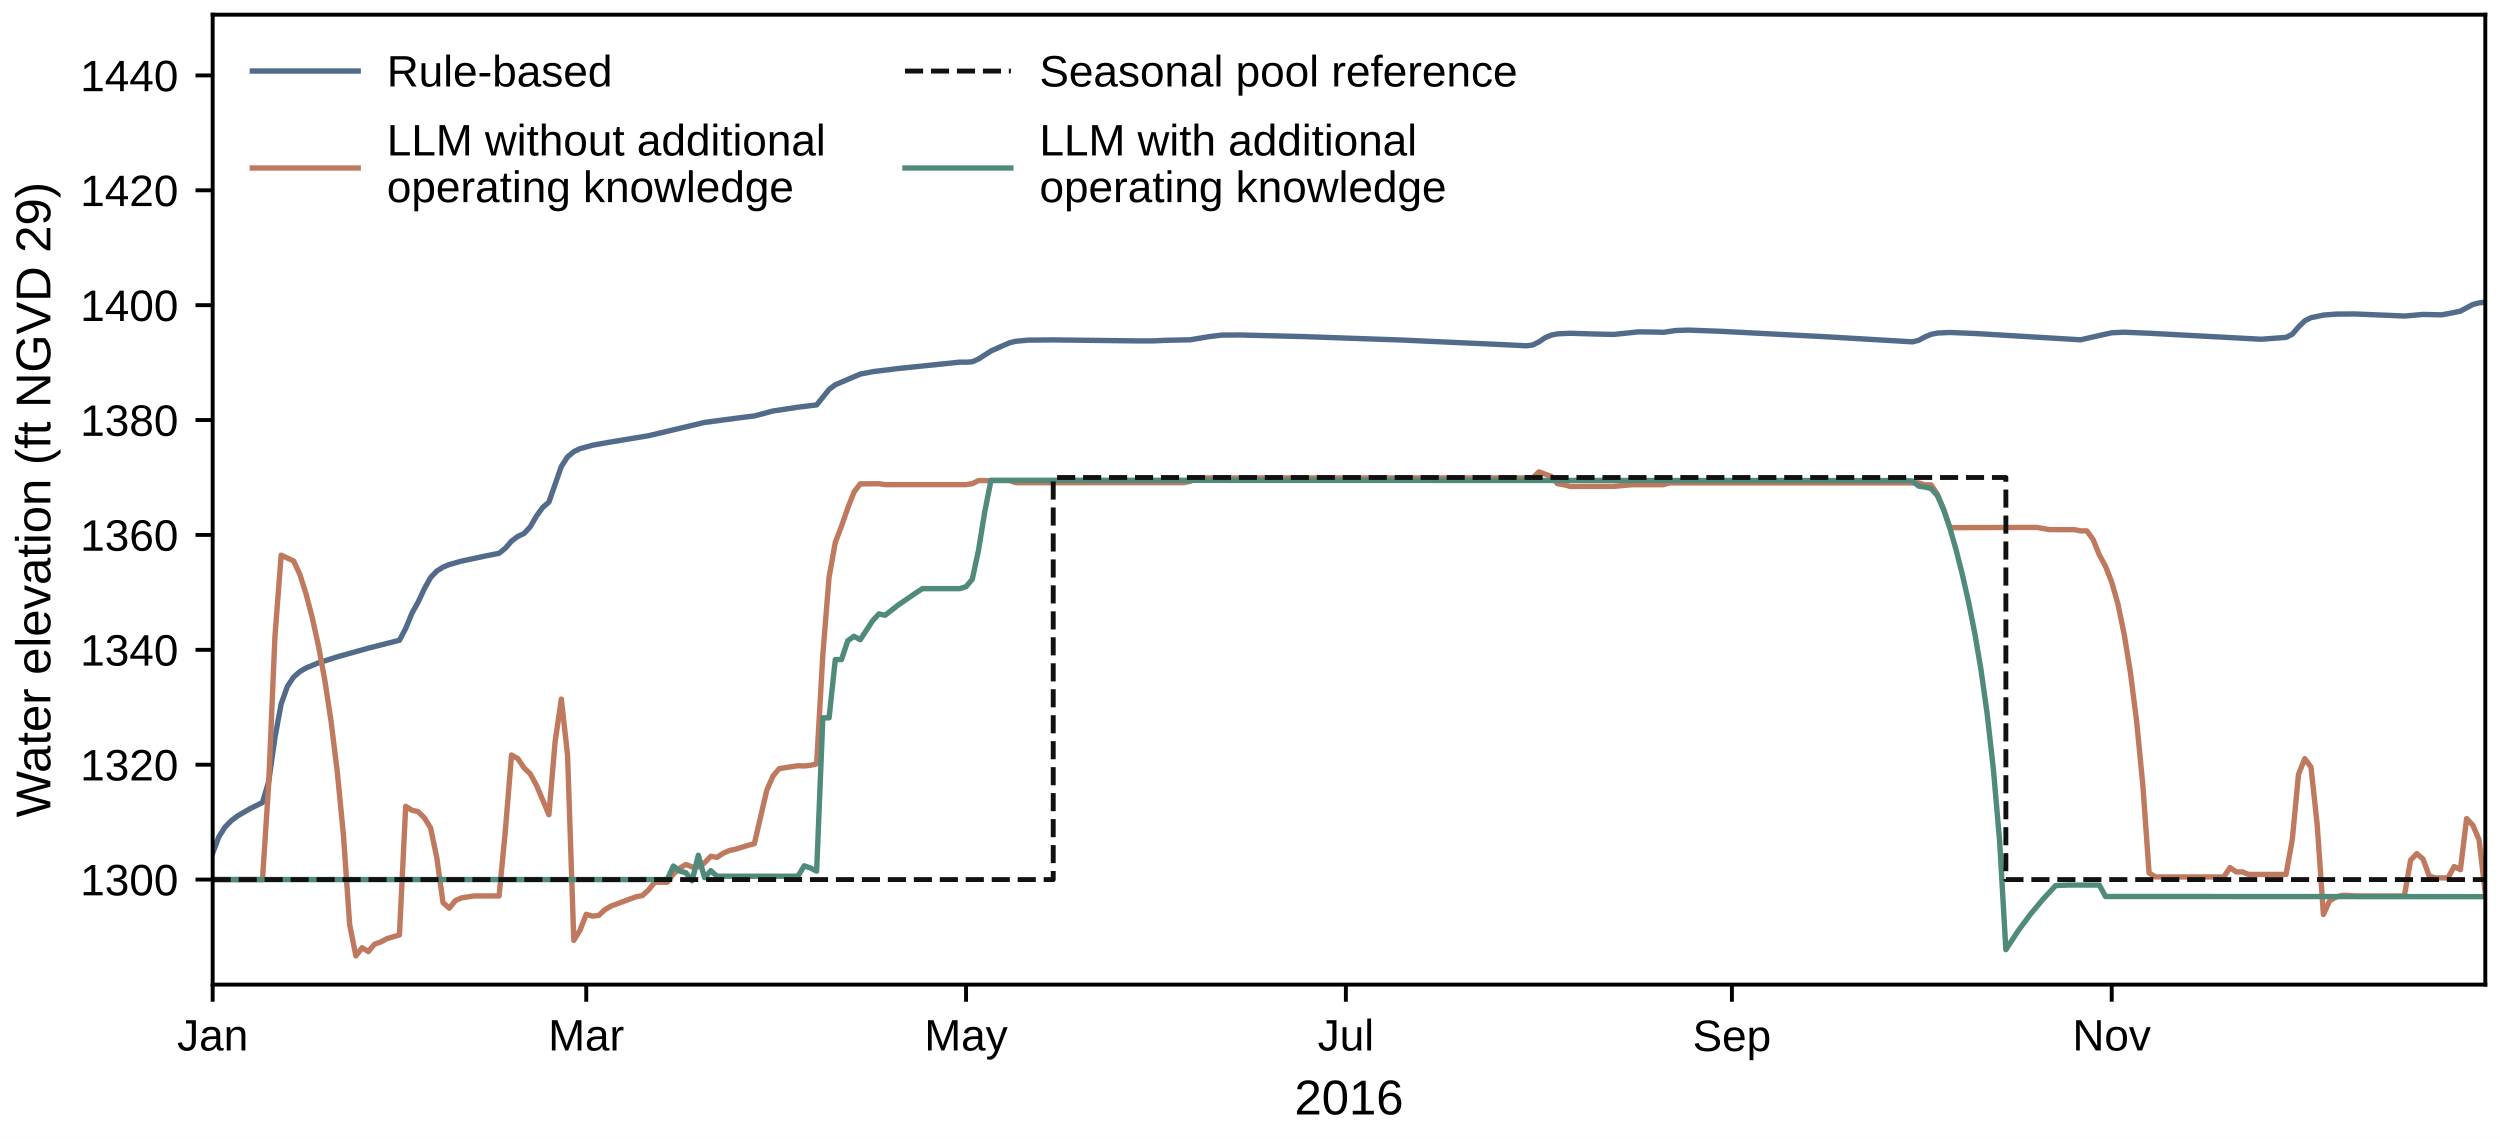
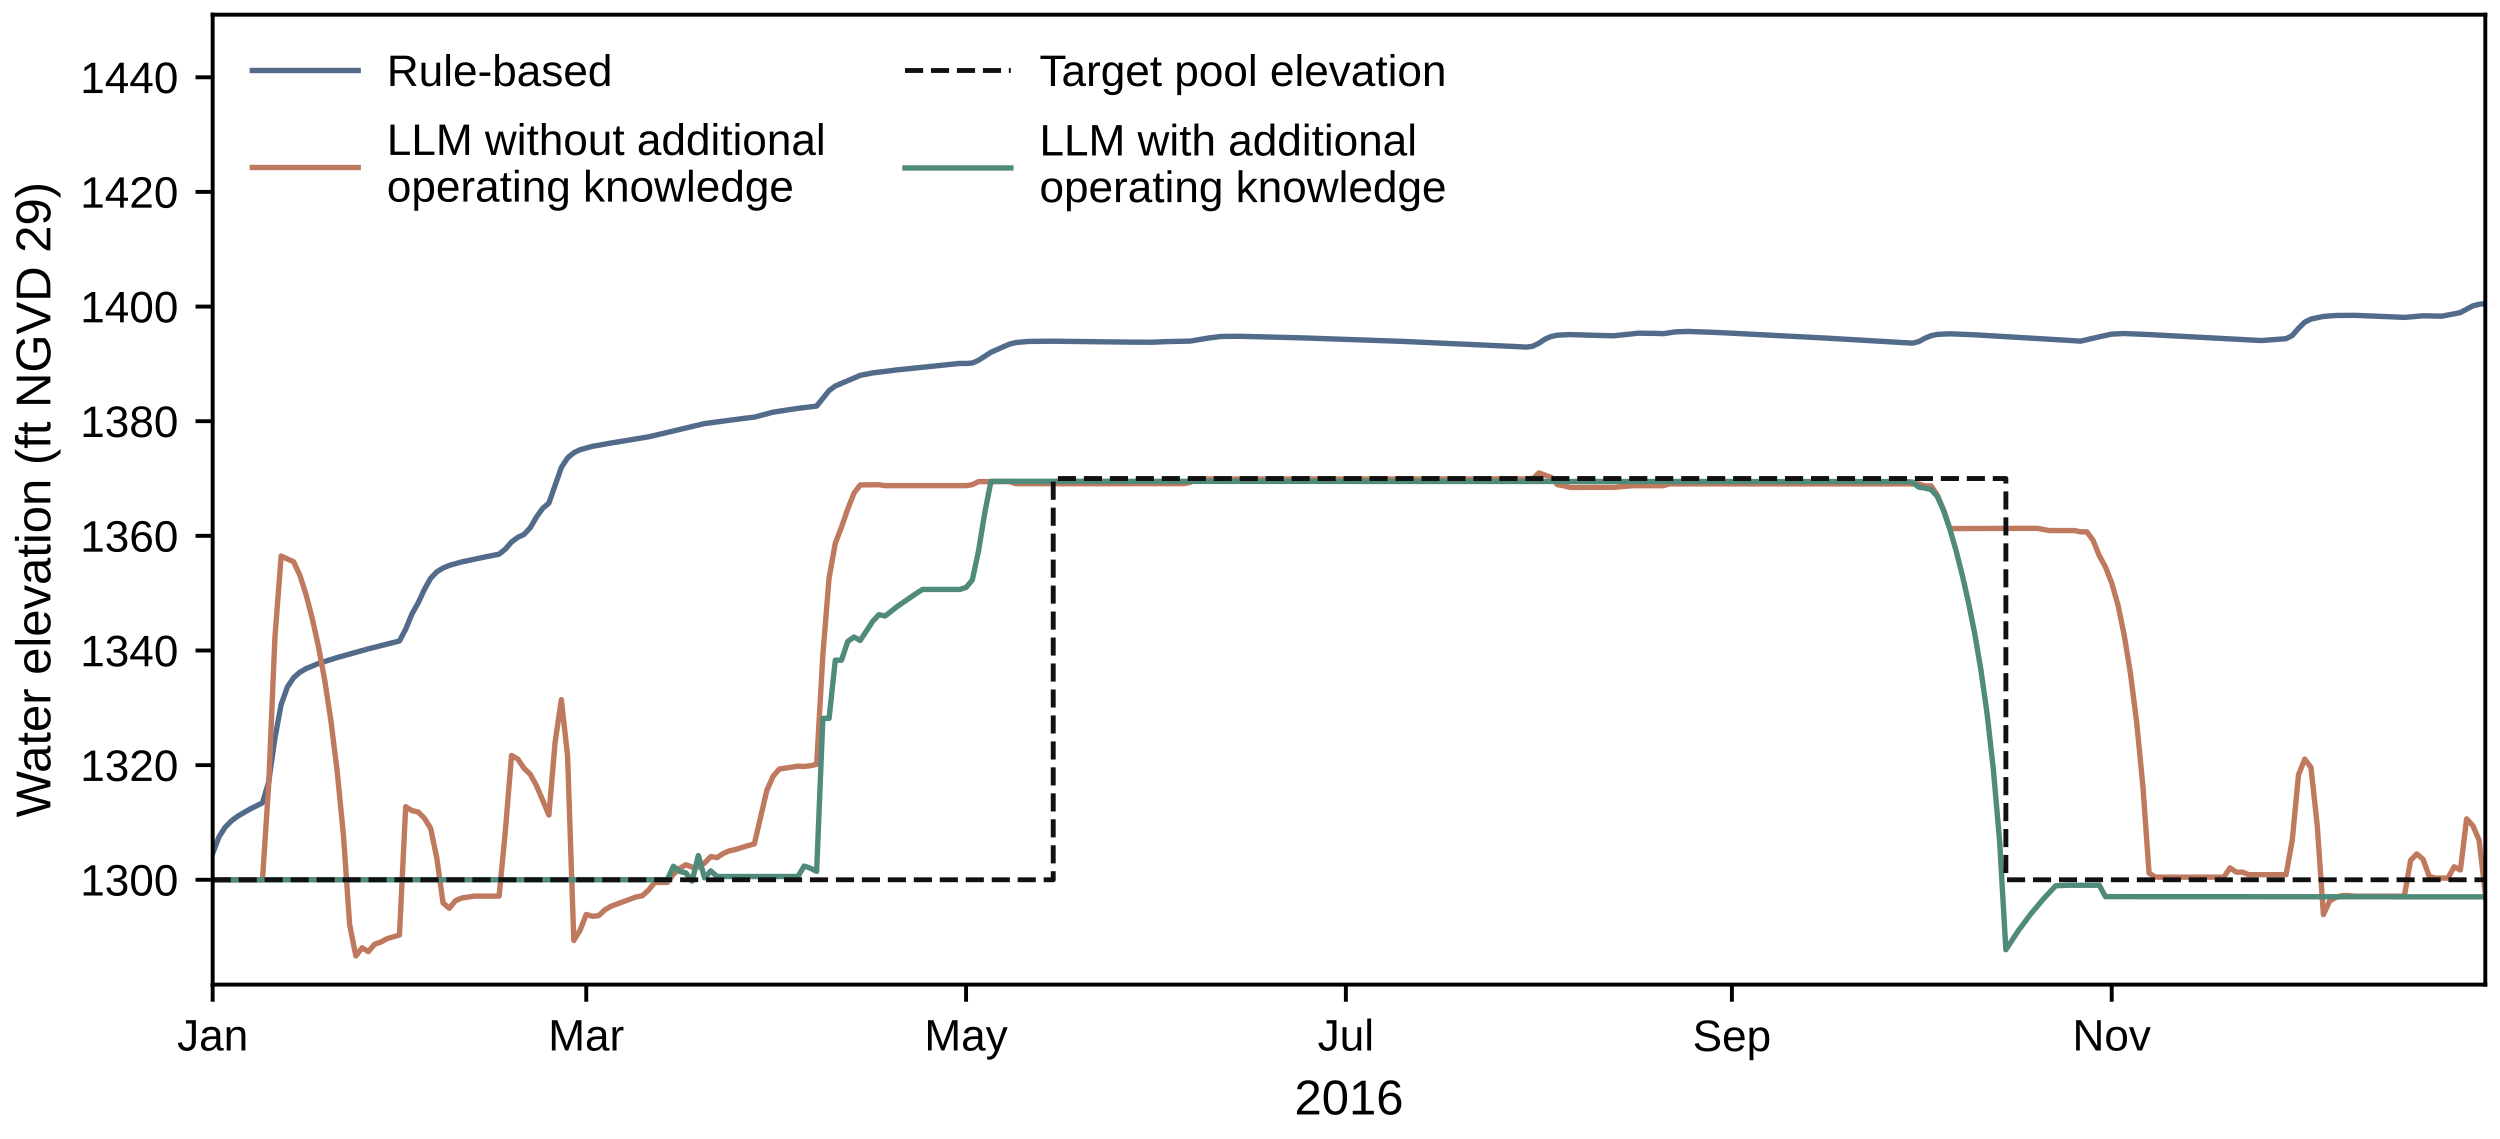
<svg xmlns="http://www.w3.org/2000/svg" xmlns:xlink="http://www.w3.org/1999/xlink" width="510.236pt" height="232.441pt" viewBox="0 0 510.236 232.441" version="1.1">
  <defs>
    <style type="text/css">*{stroke-linejoin: round; stroke-linecap: butt}</style>
  </defs>
  <g id="figure_1">
    <g id="patch_1">
      <path d="M 0 232.441 L 510.236 232.441 L 510.236 0 L 0 0 z " style="fill: #ffffff" />
    </g>
    <g id="axes_1">
      <g id="patch_2">
        <path d="M 43.404 200.955 L 507.236 200.955 L 507.236 3 L 43.404 3 z " style="fill: #ffffff" />
      </g>
      <g id="matplotlib.axis_1">
        <g id="xtick_1">
          <g id="line2d_1">
            <defs>
-               <path id="ma566f1e8f4" d="M 0 0 L 0 3.5 " style="stroke: #000000; stroke-width: 0.8" />
+               <path id="me690c11044" d="M 0 0 L 0 3.5 " style="stroke: #000000; stroke-width: 0.8" />
            </defs>
            <g>
-               <use xlink:href="#ma566f1e8f4" x="43.404" y="200.955" style="stroke: #000000; stroke-width: 0.8" />
+               <use xlink:href="#me690c11044" x="43.404" y="200.955" style="stroke: #000000; stroke-width: 0.8" />
            </g>
          </g>
          <g id="text_1">
            <text style="font-size: 9px; font-family: 'Arial'; text-anchor: middle" x="43.404" y="214.397" transform="rotate(-0 43.40399 214.397)">Jan</text>
          </g>
        </g>
        <g id="xtick_2">
          <g id="line2d_2">
            <g>
-               <use xlink:href="#ma566f1e8f4" x="119.65" y="200.955" style="stroke: #000000; stroke-width: 0.8" />
+               <use xlink:href="#me690c11044" x="119.65" y="200.955" style="stroke: #000000; stroke-width: 0.8" />
            </g>
          </g>
          <g id="text_2">
            <text style="font-size: 9px; font-family: 'Arial'; text-anchor: middle" x="119.65" y="214.397" transform="rotate(-0 119.6503 214.397)">Mar</text>
          </g>
        </g>
        <g id="xtick_3">
          <g id="line2d_3">
            <g>
-               <use xlink:href="#ma566f1e8f4" x="197.167" y="200.955" style="stroke: #000000; stroke-width: 0.8" />
+               <use xlink:href="#me690c11044" x="197.167" y="200.955" style="stroke: #000000; stroke-width: 0.8" />
            </g>
          </g>
          <g id="text_3">
            <text style="font-size: 9px; font-family: 'Arial'; text-anchor: middle" x="197.167" y="214.397" transform="rotate(-0 197.1675 214.397)">May</text>
          </g>
        </g>
        <g id="xtick_4">
          <g id="line2d_4">
            <g>
-               <use xlink:href="#ma566f1e8f4" x="274.685" y="200.955" style="stroke: #000000; stroke-width: 0.8" />
+               <use xlink:href="#me690c11044" x="274.685" y="200.955" style="stroke: #000000; stroke-width: 0.8" />
            </g>
          </g>
          <g id="text_4">
            <text style="font-size: 9px; font-family: 'Arial'; text-anchor: middle" x="274.685" y="214.397" transform="rotate(-0 274.6846 214.397)">Jul</text>
          </g>
        </g>
        <g id="xtick_5">
          <g id="line2d_5">
            <g>
-               <use xlink:href="#ma566f1e8f4" x="353.472" y="200.955" style="stroke: #000000; stroke-width: 0.8" />
+               <use xlink:href="#me690c11044" x="353.472" y="200.955" style="stroke: #000000; stroke-width: 0.8" />
            </g>
          </g>
          <g id="text_5">
            <text style="font-size: 9px; font-family: 'Arial'; text-anchor: middle" x="353.472" y="214.507" transform="rotate(-0 353.4725 214.5066)">Sep</text>
          </g>
        </g>
        <g id="xtick_6">
          <g id="line2d_6">
            <g>
-               <use xlink:href="#ma566f1e8f4" x="430.99" y="200.955" style="stroke: #000000; stroke-width: 0.8" />
+               <use xlink:href="#me690c11044" x="430.99" y="200.955" style="stroke: #000000; stroke-width: 0.8" />
            </g>
          </g>
          <g id="text_6">
            <text style="font-size: 9px; font-family: 'Arial'; text-anchor: middle" x="430.99" y="214.397" transform="rotate(-0 430.9896 214.397)">Nov</text>
          </g>
        </g>
        <g id="text_7">
          <text style="font-size: 10px; font-family: 'Arial'; text-anchor: middle" x="275.32" y="227.453" transform="rotate(-0 275.32 227.4532)">2016</text>
        </g>
      </g>
      <g id="matplotlib.axis_2">
        <g id="ytick_1">
          <g id="line2d_7">
            <defs>
-               <path id="m38d6925e47" d="M 0 0 L -3.5 0 " style="stroke: #000000; stroke-width: 0.8" />
+               <path id="mabaece034f" d="M 0 0 L -3.5 0 " style="stroke: #000000; stroke-width: 0.8" />
            </defs>
            <g>
-               <use xlink:href="#m38d6925e47" x="43.404" y="179.514" style="stroke: #000000; stroke-width: 0.8" />
+               <use xlink:href="#mabaece034f" x="43.404" y="179.557" style="stroke: #000000; stroke-width: 0.8" />
            </g>
          </g>
          <g id="text_8">
-             <text style="font-size: 9px; font-family: 'Arial'; text-anchor: end" x="36.404" y="182.735" transform="rotate(-0 36.40399 182.7345)">1300</text>
+             <text style="font-size: 9px; font-family: 'Arial'; text-anchor: end" x="36.404" y="182.778" transform="rotate(-0 36.40399 182.7781)">1300</text>
          </g>
        </g>
        <g id="ytick_2">
          <g id="line2d_8">
            <g>
-               <use xlink:href="#m38d6925e47" x="43.404" y="156.068" style="stroke: #000000; stroke-width: 0.8" />
+               <use xlink:href="#mabaece034f" x="43.404" y="156.159" style="stroke: #000000; stroke-width: 0.8" />
            </g>
          </g>
          <g id="text_9">
-             <text style="font-size: 9px; font-family: 'Arial'; text-anchor: end" x="36.404" y="159.289" transform="rotate(-0 36.40399 159.289)">1320</text>
+             <text style="font-size: 9px; font-family: 'Arial'; text-anchor: end" x="36.404" y="159.38" transform="rotate(-0 36.40399 159.3802)">1320</text>
          </g>
        </g>
        <g id="ytick_3">
          <g id="line2d_9">
            <g>
-               <use xlink:href="#m38d6925e47" x="43.404" y="132.622" style="stroke: #000000; stroke-width: 0.8" />
+               <use xlink:href="#mabaece034f" x="43.404" y="132.761" style="stroke: #000000; stroke-width: 0.8" />
            </g>
          </g>
          <g id="text_10">
-             <text style="font-size: 9px; font-family: 'Arial'; text-anchor: end" x="36.404" y="135.843" transform="rotate(-0 36.40399 135.8434)">1340</text>
+             <text style="font-size: 9px; font-family: 'Arial'; text-anchor: end" x="36.404" y="135.982" transform="rotate(-0 36.40399 135.9823)">1340</text>
          </g>
        </g>
        <g id="ytick_4">
          <g id="line2d_10">
            <g>
-               <use xlink:href="#m38d6925e47" x="43.404" y="109.177" style="stroke: #000000; stroke-width: 0.8" />
+               <use xlink:href="#mabaece034f" x="43.404" y="109.363" style="stroke: #000000; stroke-width: 0.8" />
            </g>
          </g>
          <g id="text_11">
-             <text style="font-size: 9px; font-family: 'Arial'; text-anchor: end" x="36.404" y="112.398" transform="rotate(-0 36.40399 112.3979)">1360</text>
+             <text style="font-size: 9px; font-family: 'Arial'; text-anchor: end" x="36.404" y="112.584" transform="rotate(-0 36.40399 112.5844)">1360</text>
          </g>
        </g>
        <g id="ytick_5">
          <g id="line2d_11">
            <g>
-               <use xlink:href="#m38d6925e47" x="43.404" y="85.731" style="stroke: #000000; stroke-width: 0.8" />
+               <use xlink:href="#mabaece034f" x="43.404" y="85.965" style="stroke: #000000; stroke-width: 0.8" />
            </g>
          </g>
          <g id="text_12">
-             <text style="font-size: 9px; font-family: 'Arial'; text-anchor: end" x="36.404" y="88.952" transform="rotate(-0 36.40399 88.9523)">1380</text>
+             <text style="font-size: 9px; font-family: 'Arial'; text-anchor: end" x="36.404" y="89.186" transform="rotate(-0 36.40399 89.18644)">1380</text>
          </g>
        </g>
        <g id="ytick_6">
          <g id="line2d_12">
            <g>
-               <use xlink:href="#m38d6925e47" x="43.404" y="62.286" style="stroke: #000000; stroke-width: 0.8" />
+               <use xlink:href="#mabaece034f" x="43.404" y="62.568" style="stroke: #000000; stroke-width: 0.8" />
            </g>
          </g>
          <g id="text_13">
-             <text style="font-size: 9px; font-family: 'Arial'; text-anchor: end" x="36.404" y="65.507" transform="rotate(-0 36.40399 65.50675)">1400</text>
+             <text style="font-size: 9px; font-family: 'Arial'; text-anchor: end" x="36.404" y="65.789" transform="rotate(-0 36.40399 65.78852)">1400</text>
          </g>
        </g>
        <g id="ytick_7">
          <g id="line2d_13">
            <g>
-               <use xlink:href="#m38d6925e47" x="43.404" y="38.84" style="stroke: #000000; stroke-width: 0.8" />
+               <use xlink:href="#mabaece034f" x="43.404" y="39.17" style="stroke: #000000; stroke-width: 0.8" />
            </g>
          </g>
          <g id="text_14">
-             <text style="font-size: 9px; font-family: 'Arial'; text-anchor: end" x="36.404" y="42.061" transform="rotate(-0 36.40399 42.06119)">1420</text>
+             <text style="font-size: 9px; font-family: 'Arial'; text-anchor: end" x="36.404" y="42.391" transform="rotate(-0 36.40399 42.3906)">1420</text>
          </g>
        </g>
        <g id="ytick_8">
          <g id="line2d_14">
            <g>
-               <use xlink:href="#m38d6925e47" x="43.404" y="15.395" style="stroke: #000000; stroke-width: 0.8" />
+               <use xlink:href="#mabaece034f" x="43.404" y="15.772" style="stroke: #000000; stroke-width: 0.8" />
            </g>
          </g>
          <g id="text_15">
-             <text style="font-size: 9px; font-family: 'Arial'; text-anchor: end" x="36.404" y="18.616" transform="rotate(-0 36.40399 18.61563)">1440</text>
+             <text style="font-size: 9px; font-family: 'Arial'; text-anchor: end" x="36.404" y="18.993" transform="rotate(-0 36.40399 18.99269)">1440</text>
          </g>
        </g>
        <g id="text_16">
          <text style="font-size: 10px; font-family: 'Arial'; text-anchor: middle" x="10.28" y="101.978" transform="rotate(-90 10.27993 101.9776)">Water elevation (ft NGVD 29)</text>
        </g>
      </g>
      <g id="line2d_15">
-         <path d="M 43.404 174.138 L 44.675 170.768 L 45.946 168.774 L 47.216 167.479 L 48.487 166.523 L 51.029 165.046 L 53.57 163.783 L 54.841 159.493 L 56.112 150.543 L 57.382 143.668 L 58.653 140.091 L 59.924 138.185 L 61.195 137.068 L 62.466 136.328 L 65.007 135.277 L 68.819 134.058 L 75.173 132.288 L 81.527 130.668 L 82.798 128.262 L 84.069 125.166 L 85.339 122.891 L 86.61 120.15 L 87.881 117.87 L 89.152 116.541 L 90.423 115.747 L 91.693 115.22 L 94.235 114.505 L 99.318 113.421 L 101.86 112.922 L 103.13 111.897 L 104.401 110.434 L 105.672 109.487 L 106.943 108.887 L 108.213 107.534 L 109.484 105.333 L 110.755 103.564 L 112.026 102.487 L 114.567 95.192 L 115.838 93.233 L 117.109 92.184 L 118.38 91.568 L 120.921 90.87 L 124.733 90.19 L 132.358 88.928 L 143.795 86.213 L 151.42 85.205 L 153.961 84.893 L 157.774 83.88 L 162.857 83.105 L 166.669 82.644 L 169.21 79.473 L 170.481 78.526 L 175.564 76.351 L 178.106 75.853 L 183.189 75.224 L 195.897 73.908 L 197.167 73.925 L 198.438 73.831 L 199.709 73.27 L 202.251 71.634 L 204.792 70.502 L 206.063 69.957 L 207.334 69.649 L 209.875 69.417 L 214.958 69.372 L 231.478 69.569 L 235.291 69.577 L 237.832 69.459 L 242.915 69.35 L 246.728 68.71 L 249.269 68.394 L 253.081 68.366 L 265.789 68.688 L 286.122 69.402 L 308.995 70.444 L 311.537 70.575 L 312.808 70.406 L 314.079 69.785 L 315.349 68.926 L 316.62 68.389 L 317.891 68.136 L 320.432 68.018 L 325.516 68.171 L 329.328 68.259 L 334.411 67.73 L 338.223 67.778 L 339.494 67.827 L 342.036 67.449 L 344.577 67.371 L 350.931 67.605 L 372.534 68.723 L 390.325 69.769 L 391.596 69.451 L 392.866 68.761 L 394.137 68.236 L 395.408 67.971 L 397.95 67.856 L 403.033 68.061 L 423.365 69.275 L 424.636 69.356 L 428.448 68.475 L 430.99 67.918 L 433.531 67.799 L 438.614 68.014 L 461.488 69.237 L 466.571 68.859 L 467.842 68.21 L 469.113 66.729 L 470.384 65.483 L 471.654 64.839 L 474.196 64.308 L 476.737 64.109 L 480.55 64.077 L 488.174 64.386 L 490.716 64.507 L 494.528 64.176 L 498.341 64.253 L 500.882 63.774 L 502.153 63.506 L 504.694 62.142 L 505.965 61.815 L 507.236 61.674 L 507.236 61.674 " clip-path="url(#p3bdb50ce56)" style="fill: none; stroke: #526b8a; stroke-width: 1.1; stroke-linecap: square" />
+         <path d="M 43.404 174.192 L 44.675 170.829 L 45.946 168.839 L 47.216 167.547 L 48.487 166.593 L 51.029 165.119 L 53.57 163.859 L 54.841 159.578 L 56.112 150.646 L 57.382 143.784 L 58.653 140.215 L 59.924 138.312 L 61.195 137.198 L 62.466 136.46 L 65.007 135.411 L 68.819 134.194 L 75.173 132.427 L 81.527 130.811 L 82.798 128.41 L 84.069 125.32 L 85.339 123.049 L 86.61 120.314 L 87.881 118.038 L 89.152 116.712 L 90.423 115.92 L 91.693 115.394 L 94.235 114.681 L 99.318 113.599 L 101.86 113.101 L 103.13 112.078 L 104.401 110.618 L 105.672 109.673 L 106.943 109.074 L 108.213 107.724 L 109.484 105.527 L 110.755 103.762 L 112.026 102.687 L 114.567 95.406 L 115.838 93.452 L 117.109 92.405 L 118.38 91.79 L 120.921 91.093 L 124.733 90.415 L 132.358 89.156 L 143.795 86.446 L 151.42 85.44 L 153.961 85.129 L 157.774 84.117 L 162.857 83.345 L 166.669 82.884 L 169.21 79.72 L 170.481 78.775 L 175.564 76.604 L 178.106 76.107 L 183.189 75.48 L 195.897 74.167 L 197.167 74.184 L 198.438 74.089 L 199.709 73.529 L 202.251 71.897 L 204.792 70.768 L 206.063 70.223 L 207.334 69.916 L 209.875 69.684 L 214.958 69.639 L 231.478 69.836 L 235.291 69.844 L 237.832 69.726 L 242.915 69.618 L 246.728 68.979 L 249.269 68.664 L 253.081 68.635 L 265.789 68.957 L 286.122 69.669 L 308.995 70.709 L 311.537 70.84 L 312.808 70.671 L 314.079 70.051 L 315.349 69.195 L 316.62 68.659 L 317.891 68.406 L 320.432 68.288 L 325.516 68.441 L 329.328 68.529 L 334.411 68 L 338.223 68.049 L 339.494 68.098 L 342.036 67.72 L 344.577 67.643 L 350.931 67.876 L 372.534 68.992 L 390.325 70.036 L 391.596 69.718 L 392.866 69.03 L 394.137 68.506 L 395.408 68.241 L 397.95 68.126 L 403.033 68.331 L 423.365 69.543 L 424.636 69.624 L 428.448 68.744 L 430.99 68.189 L 433.531 68.07 L 438.614 68.284 L 461.488 69.504 L 466.571 69.127 L 467.842 68.48 L 469.113 67.002 L 470.384 65.758 L 471.654 65.115 L 474.196 64.586 L 476.737 64.387 L 480.55 64.355 L 488.174 64.664 L 490.716 64.784 L 494.528 64.454 L 498.341 64.53 L 500.882 64.053 L 502.153 63.785 L 504.694 62.424 L 505.965 62.097 L 507.236 61.957 L 507.236 61.957 " clip-path="url(#p854664c3fd)" style="fill: none; stroke: #526b8a; stroke-width: 1.1; stroke-linecap: square" />
      </g>
      <g id="line2d_16">
-         <path d="M 43.404 179.514 L 53.57 179.516 L 54.841 159.97 L 56.112 129.939 L 57.382 113.317 L 59.924 114.484 L 61.195 117.22 L 62.466 121.208 L 63.736 126.106 L 65.007 131.877 L 66.278 138.736 L 67.549 147.069 L 68.819 157.353 L 70.09 170.354 L 71.361 188.715 L 72.632 195.094 L 73.903 193.421 L 75.173 194.21 L 76.444 192.697 L 77.715 192.258 L 78.986 191.563 L 81.527 190.815 L 82.798 164.568 L 84.069 165.372 L 85.339 165.643 L 86.61 166.919 L 87.881 168.966 L 89.152 175.081 L 90.423 184.246 L 91.693 185.349 L 92.964 183.783 L 94.235 183.243 L 96.776 182.856 L 101.86 182.857 L 103.13 169.648 L 104.401 154.092 L 105.672 154.816 L 106.943 156.711 L 108.213 157.929 L 109.484 160.247 L 112.026 166.279 L 113.296 151.369 L 114.567 142.683 L 115.838 154.129 L 117.109 191.919 L 118.38 189.851 L 119.65 186.602 L 120.921 186.975 L 122.192 186.843 L 123.463 185.647 L 124.733 184.914 L 129.817 183.023 L 131.087 182.794 L 132.358 181.637 L 133.629 180.065 L 136.17 180.065 L 137.441 178.373 L 138.712 177.198 L 139.983 176.434 L 141.253 176.932 L 142.524 176.932 L 143.795 176.084 L 145.066 174.761 L 146.337 174.982 L 147.607 174.129 L 148.878 173.583 L 150.149 173.312 L 152.69 172.517 L 153.961 172.182 L 156.503 161.252 L 157.774 158.363 L 159.044 156.871 L 162.857 156.277 L 164.127 156.337 L 165.398 156.197 L 166.669 155.902 L 167.94 133.544 L 169.21 117.792 L 170.481 110.683 L 171.752 107.372 L 173.023 103.696 L 174.294 100.44 L 175.564 98.759 L 179.377 98.725 L 180.647 98.905 L 197.167 98.905 L 198.438 98.716 L 199.709 98.088 L 206.063 98.088 L 207.334 98.516 L 241.645 98.502 L 242.915 98.239 L 244.186 97.552 L 312.808 97.55 L 314.079 96.309 L 316.62 97.237 L 317.891 98.726 L 319.162 98.924 L 320.432 99.274 L 329.328 99.257 L 333.14 98.921 L 339.494 98.922 L 340.765 98.554 L 391.596 98.553 L 392.866 98.97 L 394.137 98.97 L 395.408 100.857 L 396.679 103.941 L 397.95 107.691 L 415.74 107.64 L 418.282 108.098 L 423.365 108.098 L 424.636 108.356 L 425.907 108.356 L 427.177 110.073 L 428.448 113.229 L 429.719 115.563 L 430.99 118.803 L 432.26 123.303 L 433.531 129.433 L 434.802 137.239 L 436.073 147.228 L 437.343 160.26 L 438.614 178.162 L 439.885 178.977 L 453.864 178.983 L 455.134 177.073 L 456.405 177.953 L 457.676 177.952 L 458.947 178.469 L 466.571 178.467 L 467.842 171.358 L 469.113 158.056 L 470.384 154.839 L 471.654 156.542 L 472.925 168.284 L 474.196 186.644 L 475.467 183.851 L 476.737 183.103 L 478.008 182.736 L 479.279 182.739 L 480.55 182.86 L 490.716 182.863 L 491.987 175.55 L 493.257 174.22 L 494.528 175.324 L 495.799 178.81 L 497.07 179.176 L 499.611 179.175 L 500.882 176.857 L 502.153 177.496 L 503.424 167.059 L 504.694 168.439 L 505.965 171.403 L 507.236 182.321 L 507.236 182.321 " clip-path="url(#p3bdb50ce56)" style="fill: none; stroke: #bf795e; stroke-width: 1.1; stroke-linecap: square" />
+         <path d="M 43.404 179.557 L 53.57 179.559 L 54.841 160.053 L 56.112 130.084 L 57.382 113.495 L 59.924 114.66 L 61.195 117.39 L 62.466 121.37 L 63.736 126.259 L 65.007 132.017 L 66.278 138.863 L 67.549 147.178 L 68.819 157.441 L 70.09 170.417 L 71.361 188.739 L 72.632 195.105 L 73.903 193.436 L 75.173 194.224 L 76.444 192.714 L 77.715 192.276 L 78.986 191.582 L 81.527 190.836 L 82.798 164.642 L 84.069 165.444 L 85.339 165.715 L 86.61 166.989 L 87.881 169.031 L 89.152 175.134 L 90.423 184.28 L 91.693 185.381 L 92.964 183.817 L 94.235 183.279 L 96.776 182.893 L 101.86 182.894 L 103.13 169.711 L 104.401 154.187 L 105.672 154.909 L 106.943 156.801 L 108.213 158.017 L 109.484 160.33 L 112.026 166.349 L 113.296 151.469 L 114.567 142.802 L 115.838 154.224 L 117.109 191.937 L 118.38 189.874 L 119.65 186.632 L 120.921 187.003 L 122.192 186.871 L 123.463 185.678 L 124.733 184.946 L 129.817 183.059 L 131.087 182.83 L 132.358 181.676 L 133.629 180.107 L 136.17 180.107 L 137.441 178.419 L 138.712 177.246 L 139.983 176.483 L 141.253 176.981 L 142.524 176.98 L 143.795 176.135 L 145.066 174.814 L 146.337 175.035 L 147.607 174.184 L 148.878 173.638 L 150.149 173.368 L 152.69 172.574 L 153.961 172.24 L 156.503 161.333 L 157.774 158.449 L 159.044 156.961 L 162.857 156.368 L 164.127 156.428 L 165.398 156.288 L 166.669 155.994 L 167.94 133.681 L 169.21 117.961 L 170.481 110.867 L 171.752 107.562 L 173.023 103.894 L 174.294 100.644 L 175.564 98.967 L 179.377 98.932 L 180.647 99.112 L 197.167 99.113 L 198.438 98.924 L 199.709 98.297 L 206.063 98.297 L 207.334 98.724 L 241.645 98.71 L 242.915 98.447 L 244.186 97.762 L 312.808 97.76 L 314.079 96.521 L 316.62 97.448 L 317.891 98.934 L 319.162 99.132 L 320.432 99.481 L 329.328 99.463 L 333.14 99.129 L 339.494 99.129 L 340.765 98.763 L 391.596 98.761 L 392.866 99.177 L 394.137 99.177 L 395.408 101.06 L 396.679 104.138 L 397.95 107.881 L 415.74 107.829 L 418.282 108.287 L 423.365 108.287 L 424.636 108.545 L 425.907 108.544 L 427.177 110.258 L 428.448 113.407 L 429.719 115.736 L 430.99 118.97 L 432.26 123.461 L 433.531 129.579 L 434.802 137.369 L 436.073 147.337 L 437.343 160.343 L 438.614 178.209 L 439.885 179.022 L 453.864 179.028 L 455.134 177.122 L 456.405 177.999 L 457.676 177.998 L 458.947 178.515 L 466.571 178.513 L 467.842 171.418 L 469.113 158.144 L 470.384 154.933 L 471.654 156.632 L 472.925 168.35 L 474.196 186.673 L 475.467 183.886 L 476.737 183.139 L 478.008 182.773 L 479.279 182.776 L 480.55 182.896 L 490.716 182.9 L 491.987 175.602 L 493.257 174.275 L 494.528 175.376 L 495.799 178.855 L 497.07 179.22 L 499.611 179.219 L 500.882 176.905 L 502.153 177.544 L 503.424 167.128 L 504.694 168.505 L 505.965 171.463 L 507.236 182.358 L 507.236 182.358 " clip-path="url(#p854664c3fd)" style="fill: none; stroke: #bf795e; stroke-width: 1.1; stroke-linecap: square" />
      </g>
      <g id="line2d_17">
-         <path d="M 43.404 179.514 L 136.17 179.514 L 137.441 176.753 L 138.712 177.786 L 139.983 178.11 L 141.253 179.779 L 142.524 174.553 L 143.795 179.124 L 145.066 177.701 L 146.337 178.839 L 162.857 178.839 L 164.127 176.711 L 165.398 177.148 L 166.669 177.794 L 167.94 146.503 L 169.21 146.503 L 170.481 134.607 L 171.752 134.608 L 173.023 130.768 L 174.294 129.867 L 175.564 130.566 L 178.106 126.673 L 179.377 125.293 L 180.647 125.572 L 183.189 123.573 L 187.001 120.949 L 188.272 120.14 L 195.897 120.139 L 197.167 119.739 L 198.438 118.211 L 199.709 112.296 L 200.98 104.483 L 202.251 98.019 L 389.054 98.079 L 390.325 98.179 L 391.596 99.22 L 392.866 99.409 L 394.137 99.717 L 395.408 101.152 L 396.679 104.002 L 397.95 107.755 L 399.22 112.188 L 400.491 117.212 L 401.762 122.815 L 403.033 129.193 L 404.303 136.663 L 405.574 145.721 L 406.845 157.054 L 408.116 171.724 L 409.386 193.817 L 411.928 189.924 L 414.47 186.506 L 417.011 183.474 L 419.553 180.736 L 422.094 180.637 L 428.448 180.637 L 429.719 182.965 L 507.236 183.006 L 507.236 183.006 " clip-path="url(#p3bdb50ce56)" style="fill: none; stroke: #4f8a7b; stroke-width: 1.1; stroke-linecap: square" />
+         <path d="M 43.404 179.557 L 136.17 179.557 L 137.441 176.802 L 138.712 177.833 L 139.983 178.157 L 141.253 179.823 L 142.524 174.607 L 143.795 179.169 L 145.066 177.748 L 146.337 178.884 L 162.857 178.884 L 164.127 176.76 L 165.398 177.196 L 166.669 177.841 L 167.94 146.614 L 169.21 146.614 L 170.481 134.742 L 171.752 134.742 L 173.023 130.91 L 174.294 130.011 L 175.564 130.709 L 178.106 126.824 L 179.377 125.446 L 180.647 125.726 L 183.189 123.73 L 187.001 121.112 L 188.272 120.304 L 195.897 120.304 L 197.167 119.904 L 198.438 118.379 L 199.709 112.476 L 200.98 104.679 L 202.251 98.228 L 389.054 98.289 L 390.325 98.388 L 391.596 99.427 L 392.866 99.615 L 394.137 99.923 L 395.408 101.355 L 396.679 104.199 L 397.95 107.945 L 399.22 112.368 L 400.491 117.382 L 401.762 122.974 L 403.033 129.339 L 404.303 136.793 L 405.574 145.834 L 406.845 157.143 L 408.116 171.784 L 409.386 193.831 L 411.928 189.946 L 414.47 186.535 L 417.011 183.51 L 419.553 180.777 L 422.094 180.678 L 428.448 180.678 L 429.719 183.002 L 507.236 183.043 L 507.236 183.043 " clip-path="url(#p854664c3fd)" style="fill: none; stroke: #4f8a7b; stroke-width: 1.1; stroke-linecap: square" />
      </g>
      <g id="line2d_18">
-         <path d="M 43.404 179.514 L 214.958 179.514 L 214.958 97.454 L 409.386 97.454 L 409.386 179.514 L 507.236 179.514 " clip-path="url(#p3bdb50ce56)" style="fill: none; stroke-dasharray: 3.7,1.6; stroke-dashoffset: 0; stroke: #111111" />
+         <path d="M 43.404 179.557 L 214.958 179.557 L 214.958 97.664 L 409.386 97.664 L 409.386 179.557 L 507.236 179.557 " clip-path="url(#p854664c3fd)" style="fill: none; stroke-dasharray: 3.7,1.6; stroke-dashoffset: 0; stroke: #111111" />
      </g>
      <g id="patch_3">
        <path d="M 43.404 200.955 L 43.404 3 " style="fill: none; stroke: #000000; stroke-width: 0.8; stroke-linejoin: miter; stroke-linecap: square" />
      </g>
      <g id="patch_4">
        <path d="M 507.236 200.955 L 507.236 3 " style="fill: none; stroke: #000000; stroke-width: 0.8; stroke-linejoin: miter; stroke-linecap: square" />
      </g>
      <g id="patch_5">
        <path d="M 43.404 200.955 L 507.236 200.955 " style="fill: none; stroke: #000000; stroke-width: 0.8; stroke-linejoin: miter; stroke-linecap: square" />
      </g>
      <g id="patch_6">
        <path d="M 43.404 3 L 507.236 3 " style="fill: none; stroke: #000000; stroke-width: 0.8; stroke-linejoin: miter; stroke-linecap: square" />
      </g>
      <g id="legend_1">
        <g id="line2d_19">
-           <path d="M 51.504 14.502 L 62.304 14.502 L 73.104 14.502 " style="fill: none; stroke: #526b8a; stroke-width: 1.1; stroke-linecap: square" />
+           <path d="M 51.504 14.392 L 62.304 14.392 L 73.104 14.392 " style="fill: none; stroke: #526b8a; stroke-width: 1.1; stroke-linecap: square" />
        </g>
        <g id="text_17">
-           <text style="font-size: 9px; font-family: 'Arial'; text-anchor: start" x="78.954" y="17.652" transform="rotate(-0 78.95399 17.65196)">Rule-based</text>
+           <text style="font-size: 9px; font-family: 'Arial'; text-anchor: start" x="78.954" y="17.542" transform="rotate(-0 78.95399 17.54227)">Rule-based</text>
        </g>
        <g id="line2d_20">
-           <path d="M 51.504 34.289 L 62.304 34.289 L 73.104 34.289 " style="fill: none; stroke: #bf795e; stroke-width: 1.1; stroke-linecap: square" />
+           <path d="M 51.504 34.18 L 62.304 34.18 L 73.104 34.18 " style="fill: none; stroke: #bf795e; stroke-width: 1.1; stroke-linecap: square" />
        </g>
        <g id="text_18">
-           <text style="font-size: 9px; font-family: 'Arial'" transform="translate(78.95399 31.73274)">LLM without additional</text>
-           <text style="font-size: 9px; font-family: 'Arial'" transform="translate(78.95399 41.25193)">operating knowledge</text>
+           <text style="font-size: 9px; font-family: 'Arial'" transform="translate(78.95399 31.62305)">LLM without additional</text>
+           <text style="font-size: 9px; font-family: 'Arial'" transform="translate(78.95399 41.14224)">operating knowledge</text>
        </g>
        <g id="line2d_21">
-           <path d="M 184.704 14.502 L 195.504 14.502 L 206.304 14.502 " style="fill: none; stroke-dasharray: 3.7,1.6; stroke-dashoffset: 0; stroke: #111111" />
+           <path d="M 184.704 14.392 L 195.504 14.392 L 206.304 14.392 " style="fill: none; stroke-dasharray: 3.7,1.6; stroke-dashoffset: 0; stroke: #111111" />
        </g>
        <g id="text_19">
-           <text style="font-size: 9px; font-family: 'Arial'; text-anchor: start" x="212.154" y="17.652" transform="rotate(-0 212.154 17.65196)">Seasonal pool reference</text>
+           <text style="font-size: 9px; font-family: 'Arial'; text-anchor: start" x="212.154" y="17.542" transform="rotate(-0 212.154 17.54227)">Target pool elevation</text>
        </g>
        <g id="line2d_22">
-           <path d="M 184.704 34.289 L 195.504 34.289 L 206.304 34.289 " style="fill: none; stroke: #4f8a7b; stroke-width: 1.1; stroke-linecap: square" />
+           <path d="M 184.704 34.285 L 195.504 34.285 L 206.304 34.285 " style="fill: none; stroke: #4f8a7b; stroke-width: 1.1; stroke-linecap: square" />
        </g>
        <g id="text_20">
-           <text style="font-size: 9px; font-family: 'Arial'" transform="translate(212.154 31.73274)">LLM with additional</text>
-           <text style="font-size: 9px; font-family: 'Arial'" transform="translate(212.154 41.25193)">operating knowledge</text>
+           <text style="font-size: 9px; font-family: 'Arial'" transform="translate(212.154 31.72852)">LLM with additional</text>
+           <text style="font-size: 9px; font-family: 'Arial'" transform="translate(212.154 41.24771)">operating knowledge</text>
        </g>
      </g>
    </g>
  </g>
  <defs>
-     <clipPath id="p3bdb50ce56">
+     <clipPath id="p854664c3fd">
      <rect x="43.404" y="3" width="463.832" height="197.955" />
    </clipPath>
  </defs>
</svg>
